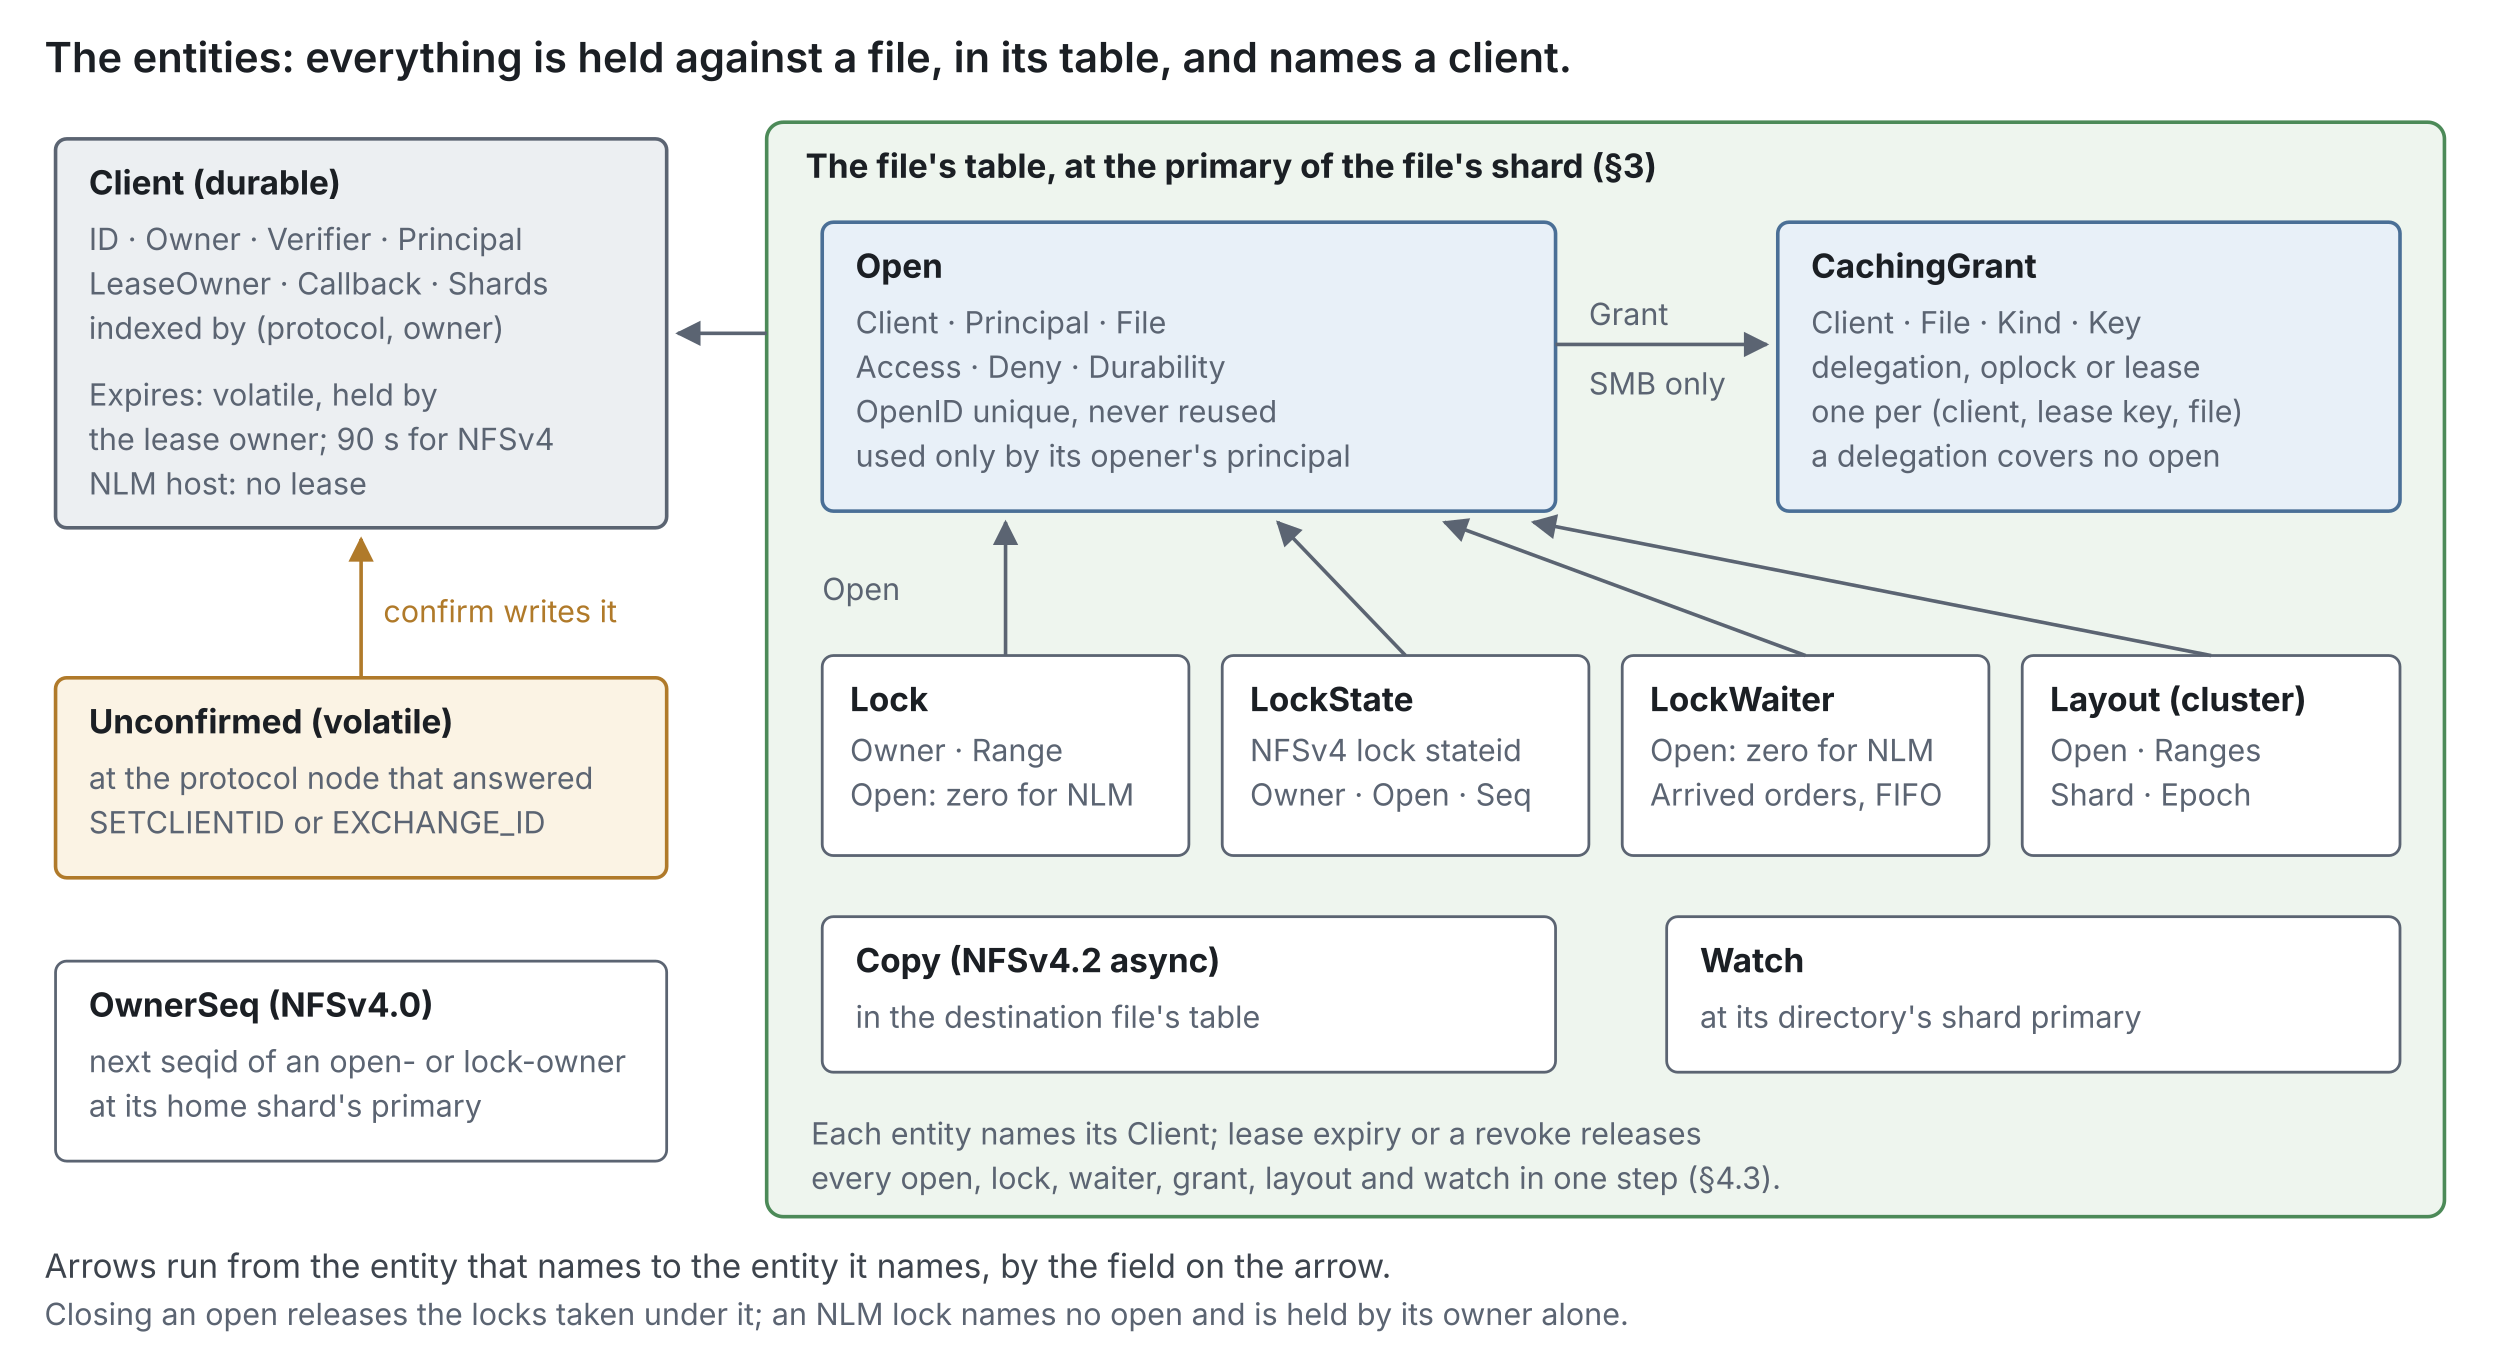
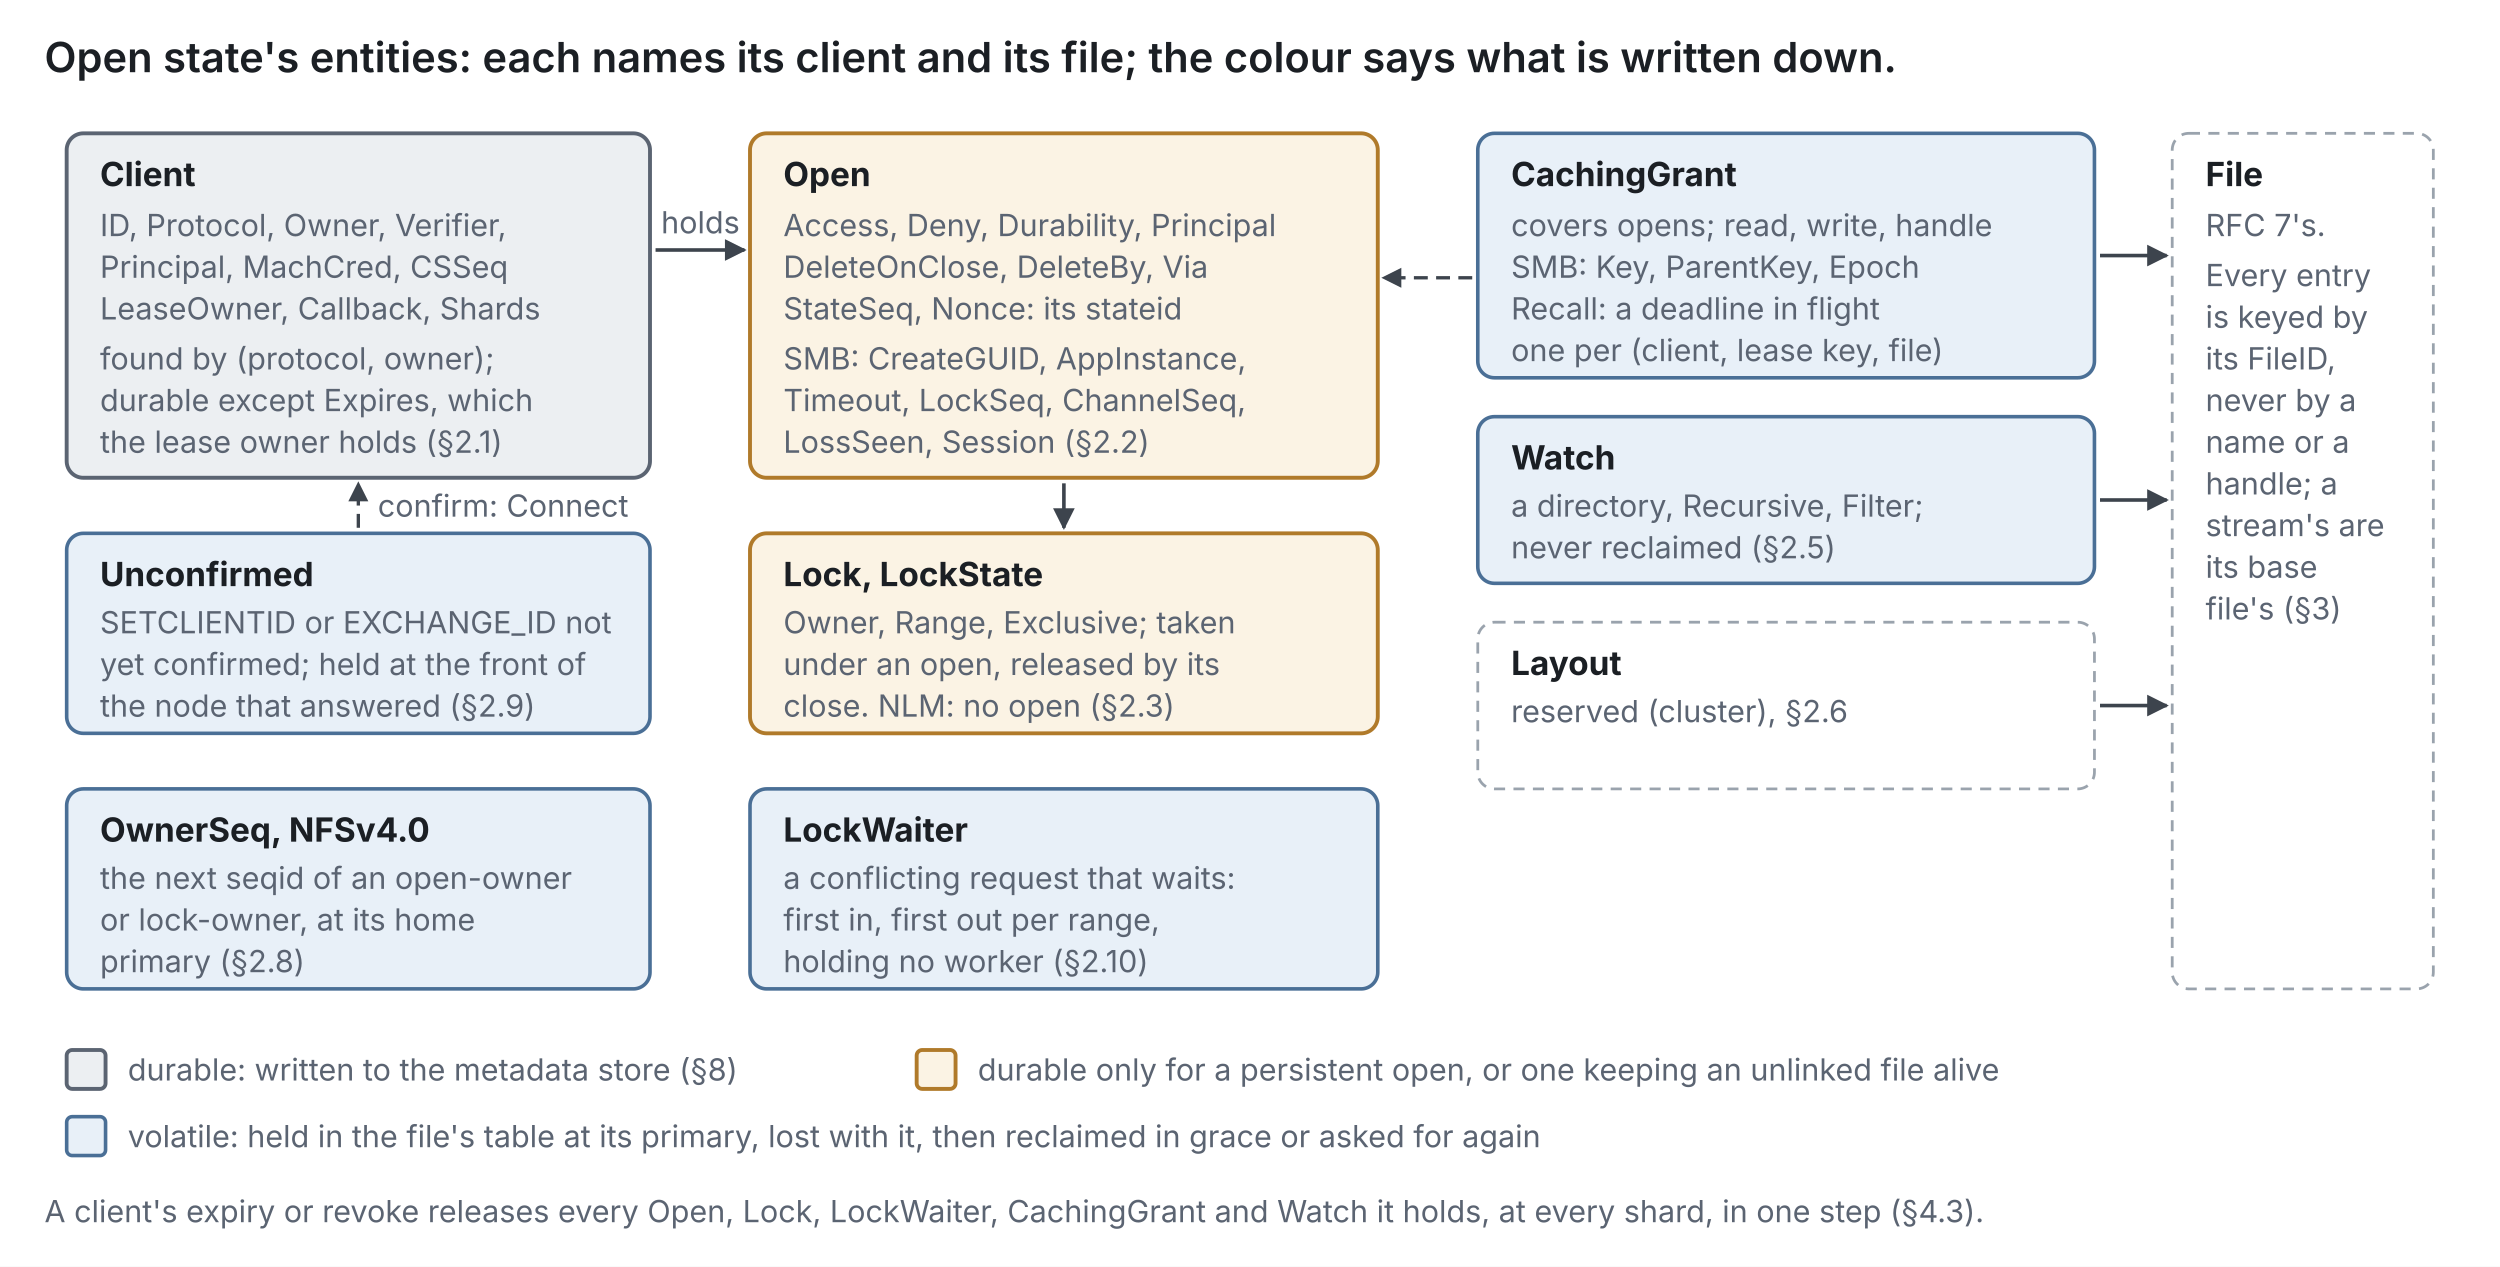
- <svg xmlns="http://www.w3.org/2000/svg" viewBox="0 0 900 486" width="900" height="486" font-family="system-ui,-apple-system,Segoe UI,sans-serif">
+ <svg xmlns="http://www.w3.org/2000/svg" viewBox="0 0 900 456" width="900" height="456" font-family="system-ui,-apple-system,Segoe UI,sans-serif">
  <defs>
+     <marker id="a" viewBox="0 0 10 10" refX="9" refY="5" markerWidth="6" markerHeight="6" orient="auto-start-reverse">
+       <path d="M0,0 L10,5 L0,10 z" fill="#3d444d" />
+     </marker>
+     <marker id="r" viewBox="0 0 10 10" refX="9" refY="5" markerWidth="6" markerHeight="6" orient="auto-start-reverse">
+       <path d="M0,0 L10,5 L0,10 z" fill="#b04a4a" />
+     </marker>
+     <marker id="g" viewBox="0 0 10 10" refX="9" refY="5" markerWidth="6" markerHeight="6" orient="auto-start-reverse">
+       <path d="M0,0 L10,5 L0,10 z" fill="#4c8a58" />
+     </marker>
    <style>
- .t{font-size:15px;font-weight:600;fill:#1b1f24}.h{font-size:12px;font-weight:700;fill:#1b1f24}
- .l{font-size:12px;fill:#3d444d}.s{font-size:11px;fill:#5b6472}
- .m{font-family:ui-monospace,SFMono-Regular,Menlo,monospace;font-size:11px;fill:#1b1f24}
- .pr{fill:#e8f0f8;stroke:#4a6f96;stroke-width:1.3}.sv{fill:#eef5ee;stroke:#4c8a58;stroke-width:1.3}
- .st{fill:#eceff2;stroke:#5b6472;stroke-width:1.3}.pe{fill:#fbf3e4;stroke:#b07a2a;stroke-width:1.3}
- .rf{fill:#f8eaea;stroke:#b04a4a;stroke-width:1.3}.box{fill:#ffffff;stroke:#5b6472;stroke-width:1}
- .arr{stroke:#5b6472;stroke-width:1.3;fill:none;marker-end:url(#h)}
- .rarr{stroke:#b04a4a;stroke-width:1.3;fill:none;marker-end:url(#hr)}
- .garr{stroke:#4c8a58;stroke-width:1.5;fill:none;marker-end:url(#hg)}
- .aarr{stroke:#b07a2a;stroke-width:1.3;fill:none;marker-end:url(#ha)}
- .lane{stroke:#c3cad3;stroke-width:1;stroke-dasharray:3 3}
- .rt{font-size:11px;fill:#b04a4a}.gt{font-size:11px;fill:#4c8a58}.at{font-size:11px;fill:#b07a2a}
- </style>
-     <marker id="h" viewBox="0 0 10 10" refX="9" refY="5" markerWidth="7" markerHeight="7" orient="auto-start-reverse">
-       <path d="M0 0L10 5L0 10z" fill="#5b6472" />
-     </marker>
-     <marker id="hr" viewBox="0 0 10 10" refX="9" refY="5" markerWidth="7" markerHeight="7" orient="auto-start-reverse">
-       <path d="M0 0L10 5L0 10z" fill="#b04a4a" />
-     </marker>
-     <marker id="hg" viewBox="0 0 10 10" refX="9" refY="5" markerWidth="7" markerHeight="7" orient="auto-start-reverse">
-       <path d="M0 0L10 5L0 10z" fill="#4c8a58" />
-     </marker>
-     <marker id="ha" viewBox="0 0 10 10" refX="9" refY="5" markerWidth="7" markerHeight="7" orient="auto-start-reverse">
-       <path d="M0 0L10 5L0 10z" fill="#b07a2a" />
-     </marker>
+       .t{font-size:15px;font-weight:600;fill:#1b1f24}.h{font-size:12px;font-weight:700;fill:#1b1f24}
+       .s{font-size:11px;fill:#5b6472}.e{font-size:11px;fill:#b04a4a}.ok{font-size:11px;font-weight:600;fill:#4c8a58}
+       .no{font-size:12px;font-weight:700;fill:#b04a4a}
+       .m{font-family:ui-monospace,SFMono-Regular,Menlo,monospace;font-size:11px;font-weight:600;fill:#1b1f24}
+       .pr{fill:#e8f0f8;stroke:#4a6f96;stroke-width:1.3}
+       .sv{fill:#eef5ee;stroke:#4c8a58;stroke-width:1.6}
+       .st{fill:#eceff2;stroke:#5b6472;stroke-width:1.4}
+       .dr{fill:#fbf3e4;stroke:#b07a2a;stroke-width:1.4}
+       .bad{fill:#f8eaea;stroke:#b04a4a;stroke-width:1.3}
+       .ln{stroke:#3d444d;stroke-width:1.3;fill:none;marker-end:url(#a)}
+       .gl{stroke:#4c8a58;stroke-width:1.8;fill:none;marker-end:url(#g)}
+       .ex{stroke:#b04a4a;stroke-width:1.1;fill:none;marker-end:url(#r)}
+       .cb{stroke:#3d444d;stroke-width:1.2;fill:none;stroke-dasharray:5 3;marker-end:url(#a)}
+       .life{stroke:#9aa3ad;stroke-width:1;stroke-dasharray:3 3}
+       .zone{fill:none;stroke:#9aa3ad;stroke-width:1;stroke-dasharray:4 3}
+     </style>
  </defs>
-   <rect width="900" height="486" fill="#ffffff" />
-   <text x="16" y="26" class="t">The entities: everything is held against a file, in its table, and names a client.</text>
-   <rect x="20" y="50" width="220" height="140" rx="4" class="st" />
-   <text x="32" y="70" class="h">Client (durable)</text>
-   <text x="32" y="90" class="s">ID · Owner · Verifier · Principal</text>
-   <text x="32" y="106" class="s">LeaseOwner · Callback · Shards</text>
-   <text x="32" y="122" class="s">indexed by (protocol, owner)</text>
-   <text x="32" y="146" class="s">Expires: volatile, held by</text>
-   <text x="32" y="162" class="s">the lease owner; 90 s for NFSv4</text>
-   <text x="32" y="178" class="s">NLM host: no lease</text>
-   <rect x="20" y="244" width="220" height="72" rx="4" class="pe" />
-   <text x="32" y="264" class="h">Unconfirmed (volatile)</text>
-   <text x="32" y="284" class="s">at the protocol node that answered</text>
-   <text x="32" y="300" class="s">SETCLIENTID or EXCHANGE_ID</text>
-   <path d="M130 244V194" class="aarr" />
-   <text x="138" y="224" class="at">confirm writes it</text>
-   <rect x="20" y="346" width="220" height="72" rx="4" class="box" />
-   <text x="32" y="366" class="h">OwnerSeq (NFSv4.0)</text>
-   <text x="32" y="386" class="s">next seqid of an open- or lock-owner</text>
-   <text x="32" y="402" class="s">at its home shard's primary</text>
-   <rect x="276" y="44" width="604" height="394" rx="6" class="sv" />
-   <text x="290" y="64" class="h">The file's table, at the primary of the file's shard (§3)</text>
-   <rect x="296" y="80" width="264" height="104" rx="4" class="pr" />
-   <text x="308" y="100" class="h">Open</text>
-   <text x="308" y="120" class="s">Client · Principal · File</text>
-   <text x="308" y="136" class="s">Access · Deny · Durability</text>
-   <text x="308" y="152" class="s">OpenID unique, never reused</text>
-   <text x="308" y="168" class="s">used only by its opener's principal</text>
-   <rect x="640" y="80" width="224" height="104" rx="4" class="pr" />
-   <text x="652" y="100" class="h">CachingGrant</text>
-   <text x="652" y="120" class="s">Client · File · Kind · Key</text>
-   <text x="652" y="136" class="s">delegation, oplock or lease</text>
-   <text x="652" y="152" class="s">one per (client, lease key, file)</text>
-   <text x="652" y="168" class="s">a delegation covers no open</text>
-   <path d="M560 124H636" class="arr" />
-   <text x="572" y="117" class="s">Grant</text>
-   <text x="572" y="142" class="s">SMB only</text>
-   <rect x="296" y="236" width="132" height="72" rx="4" class="box" />
-   <text x="306" y="256" class="h">Lock</text>
-   <text x="306" y="274" class="s">Owner · Range</text>
-   <text x="306" y="290" class="s">Open: zero for NLM</text>
-   <rect x="440" y="236" width="132" height="72" rx="4" class="box" />
-   <text x="450" y="256" class="h">LockState</text>
-   <text x="450" y="274" class="s">NFSv4 lock stateid</text>
-   <text x="450" y="290" class="s">Owner · Open · Seq</text>
-   <rect x="584" y="236" width="132" height="72" rx="4" class="box" />
-   <text x="594" y="256" class="h">LockWaiter</text>
-   <text x="594" y="274" class="s">Open: zero for NLM</text>
-   <text x="594" y="290" class="s">Arrived orders, FIFO</text>
-   <rect x="728" y="236" width="136" height="72" rx="4" class="box" />
-   <text x="738" y="256" class="h">Layout (cluster)</text>
-   <text x="738" y="274" class="s">Open · Ranges</text>
-   <text x="738" y="290" class="s">Shard · Epoch</text>
-   <path d="M362 236L362 188" class="arr" />
-   <path d="M506 236L460 188" class="arr" />
-   <path d="M650 236L520 188" class="arr" />
-   <path d="M796 236L552 188" class="arr" />
-   <text x="296" y="216" class="s">Open</text>
-   <rect x="296" y="330" width="264" height="56" rx="4" class="box" />
-   <text x="308" y="350" class="h">Copy (NFSv4.2 async)</text>
-   <text x="308" y="370" class="s">in the destination file's table</text>
-   <rect x="600" y="330" width="264" height="56" rx="4" class="box" />
-   <text x="612" y="350" class="h">Watch</text>
-   <text x="612" y="370" class="s">at its directory's shard primary</text>
-   <text x="292" y="412" class="s">Each entity names its Client; lease expiry or a revoke releases</text>
-   <text x="292" y="428" class="s">every open, lock, waiter, grant, layout and watch in one step (§4.3).</text>
-   <path d="M276 120H244" class="arr" />
-   <text x="16" y="460" class="l">Arrows run from the entity that names to the entity it names, by the field on the arrow.</text>
-   <text x="16" y="477" class="s">Closing an open releases the locks taken under it; an NLM lock names no open and is held by its owner alone.</text>
+   <rect width="900" height="456" fill="#ffffff" />
+   <text x="16" y="26" class="t">Open state's entities: each names its client and its file; the colour says what is written down.</text>
+   <rect x="24" y="48" width="210" height="124" rx="6" class="st" />
+   <text x="36" y="67" class="h">Client</text>
+   <text x="36" y="85" class="s">ID, Protocol, Owner, Verifier,</text>
+   <text x="36" y="100" class="s">Principal, MachCred, CSSeq</text>
+   <text x="36" y="115" class="s">LeaseOwner, Callback, Shards</text>
+   <text x="36" y="133" class="s">found by (protocol, owner);</text>
+   <text x="36" y="148" class="s">durable except Expires, which</text>
+   <text x="36" y="163" class="s">the lease owner holds (§2.1)</text>
+   <rect x="24" y="192" width="210" height="72" rx="6" class="pr" />
+   <text x="36" y="211" class="h">Unconfirmed</text>
+   <text x="36" y="228" class="s">SETCLIENTID or EXCHANGE_ID not</text>
+   <text x="36" y="243" class="s">yet confirmed; held at the front of</text>
+   <text x="36" y="258" class="s">the node that answered (§2.9)</text>
+   <path d="M129,190 L129,174" class="cb" />
+   <text x="136" y="186" class="s">confirm: Connect</text>
+   <rect x="24" y="284" width="210" height="72" rx="6" class="pr" />
+   <text x="36" y="303" class="h">OwnerSeq, NFSv4.0</text>
+   <text x="36" y="320" class="s">the next seqid of an open-owner</text>
+   <text x="36" y="335" class="s">or lock-owner, at its home</text>
+   <text x="36" y="350" class="s">primary (§2.8)</text>
+   <rect x="270" y="48" width="226" height="124" rx="6" class="dr" />
+   <text x="282" y="67" class="h">Open</text>
+   <text x="282" y="85" class="s">Access, Deny, Durability, Principal</text>
+   <text x="282" y="100" class="s">DeleteOnClose, DeleteBy, Via</text>
+   <text x="282" y="115" class="s">StateSeq, Nonce: its stateid</text>
+   <text x="282" y="133" class="s">SMB: CreateGUID, AppInstance,</text>
+   <text x="282" y="148" class="s">Timeout, LockSeq, ChannelSeq,</text>
+   <text x="282" y="163" class="s">LossSeen, Session (§2.2)</text>
+   <path d="M236,90 L268,90" class="ln" />
+   <text x="238" y="84" class="s">holds</text>
+   <rect x="270" y="192" width="226" height="72" rx="6" class="dr" />
+   <text x="282" y="211" class="h">Lock, LockState</text>
+   <text x="282" y="228" class="s">Owner, Range, Exclusive; taken</text>
+   <text x="282" y="243" class="s">under an open, released by its</text>
+   <text x="282" y="258" class="s">close. NLM: no open (§2.3)</text>
+   <path d="M383,174 L383,190" class="ln" />
+   <rect x="270" y="284" width="226" height="72" rx="6" class="pr" />
+   <text x="282" y="303" class="h">LockWaiter</text>
+   <text x="282" y="320" class="s">a conflicting request that waits:</text>
+   <text x="282" y="335" class="s">first in, first out per range,</text>
+   <text x="282" y="350" class="s">holding no worker (§2.10)</text>
+   <rect x="532" y="48" width="222" height="88" rx="6" class="pr" />
+   <text x="544" y="67" class="h">CachingGrant</text>
+   <text x="544" y="85" class="s">covers opens; read, write, handle</text>
+   <text x="544" y="100" class="s">SMB: Key, ParentKey, Epoch</text>
+   <text x="544" y="115" class="s">Recall: a deadline in flight</text>
+   <text x="544" y="130" class="s">one per (client, lease key, file)</text>
+   <path d="M530,100 L498,100" class="cb" />
+   <rect x="532" y="150" width="222" height="60" rx="6" class="pr" />
+   <text x="544" y="169" class="h">Watch</text>
+   <text x="544" y="186" class="s">a directory, Recursive, Filter;</text>
+   <text x="544" y="201" class="s">never reclaimed (§2.5)</text>
+   <rect x="532" y="224" width="222" height="60" rx="6" class="zone" />
+   <text x="544" y="243" class="h">Layout</text>
+   <text x="544" y="260" class="s">reserved (cluster), §2.6</text>
+   <rect x="782" y="48" width="94" height="308" rx="6" class="zone" />
+   <text x="794" y="67" class="h">File</text>
+   <text x="794" y="85" class="s">RFC 7's.</text>
+   <text x="794" y="103" class="s">Every entry</text>
+   <text x="794" y="118" class="s">is keyed by</text>
+   <text x="794" y="133" class="s">its FileID,</text>
+   <text x="794" y="148" class="s">never by a</text>
+   <text x="794" y="163" class="s">name or a</text>
+   <text x="794" y="178" class="s">handle; a</text>
+   <text x="794" y="193" class="s">stream's are</text>
+   <text x="794" y="208" class="s">its base</text>
+   <text x="794" y="223" class="s">file's (§3)</text>
+   <path d="M756,92 L780,92" class="ln" />
+   <path d="M756,180 L780,180" class="ln" />
+   <path d="M756,254 L780,254" class="ln" />
+   <rect x="24" y="378" width="14" height="14" rx="2" class="st" />
+   <text x="46" y="389" class="s">durable: written to the metadata store (§8)</text>
+   <rect x="330" y="378" width="14" height="14" rx="2" class="dr" />
+   <text x="352" y="389" class="s">durable only for a persistent open, or one keeping an unlinked file alive</text>
+   <rect x="24" y="402" width="14" height="14" rx="2" class="pr" />
+   <text x="46" y="413" class="s">volatile: held in the file's table at its primary, lost with it, then reclaimed in grace or asked for again</text>
+   <text x="16" y="440" class="s">A client's expiry or revoke releases every Open, Lock, LockWaiter, CachingGrant and Watch it holds, at every shard, in one step (§4.3).</text>
</svg>
